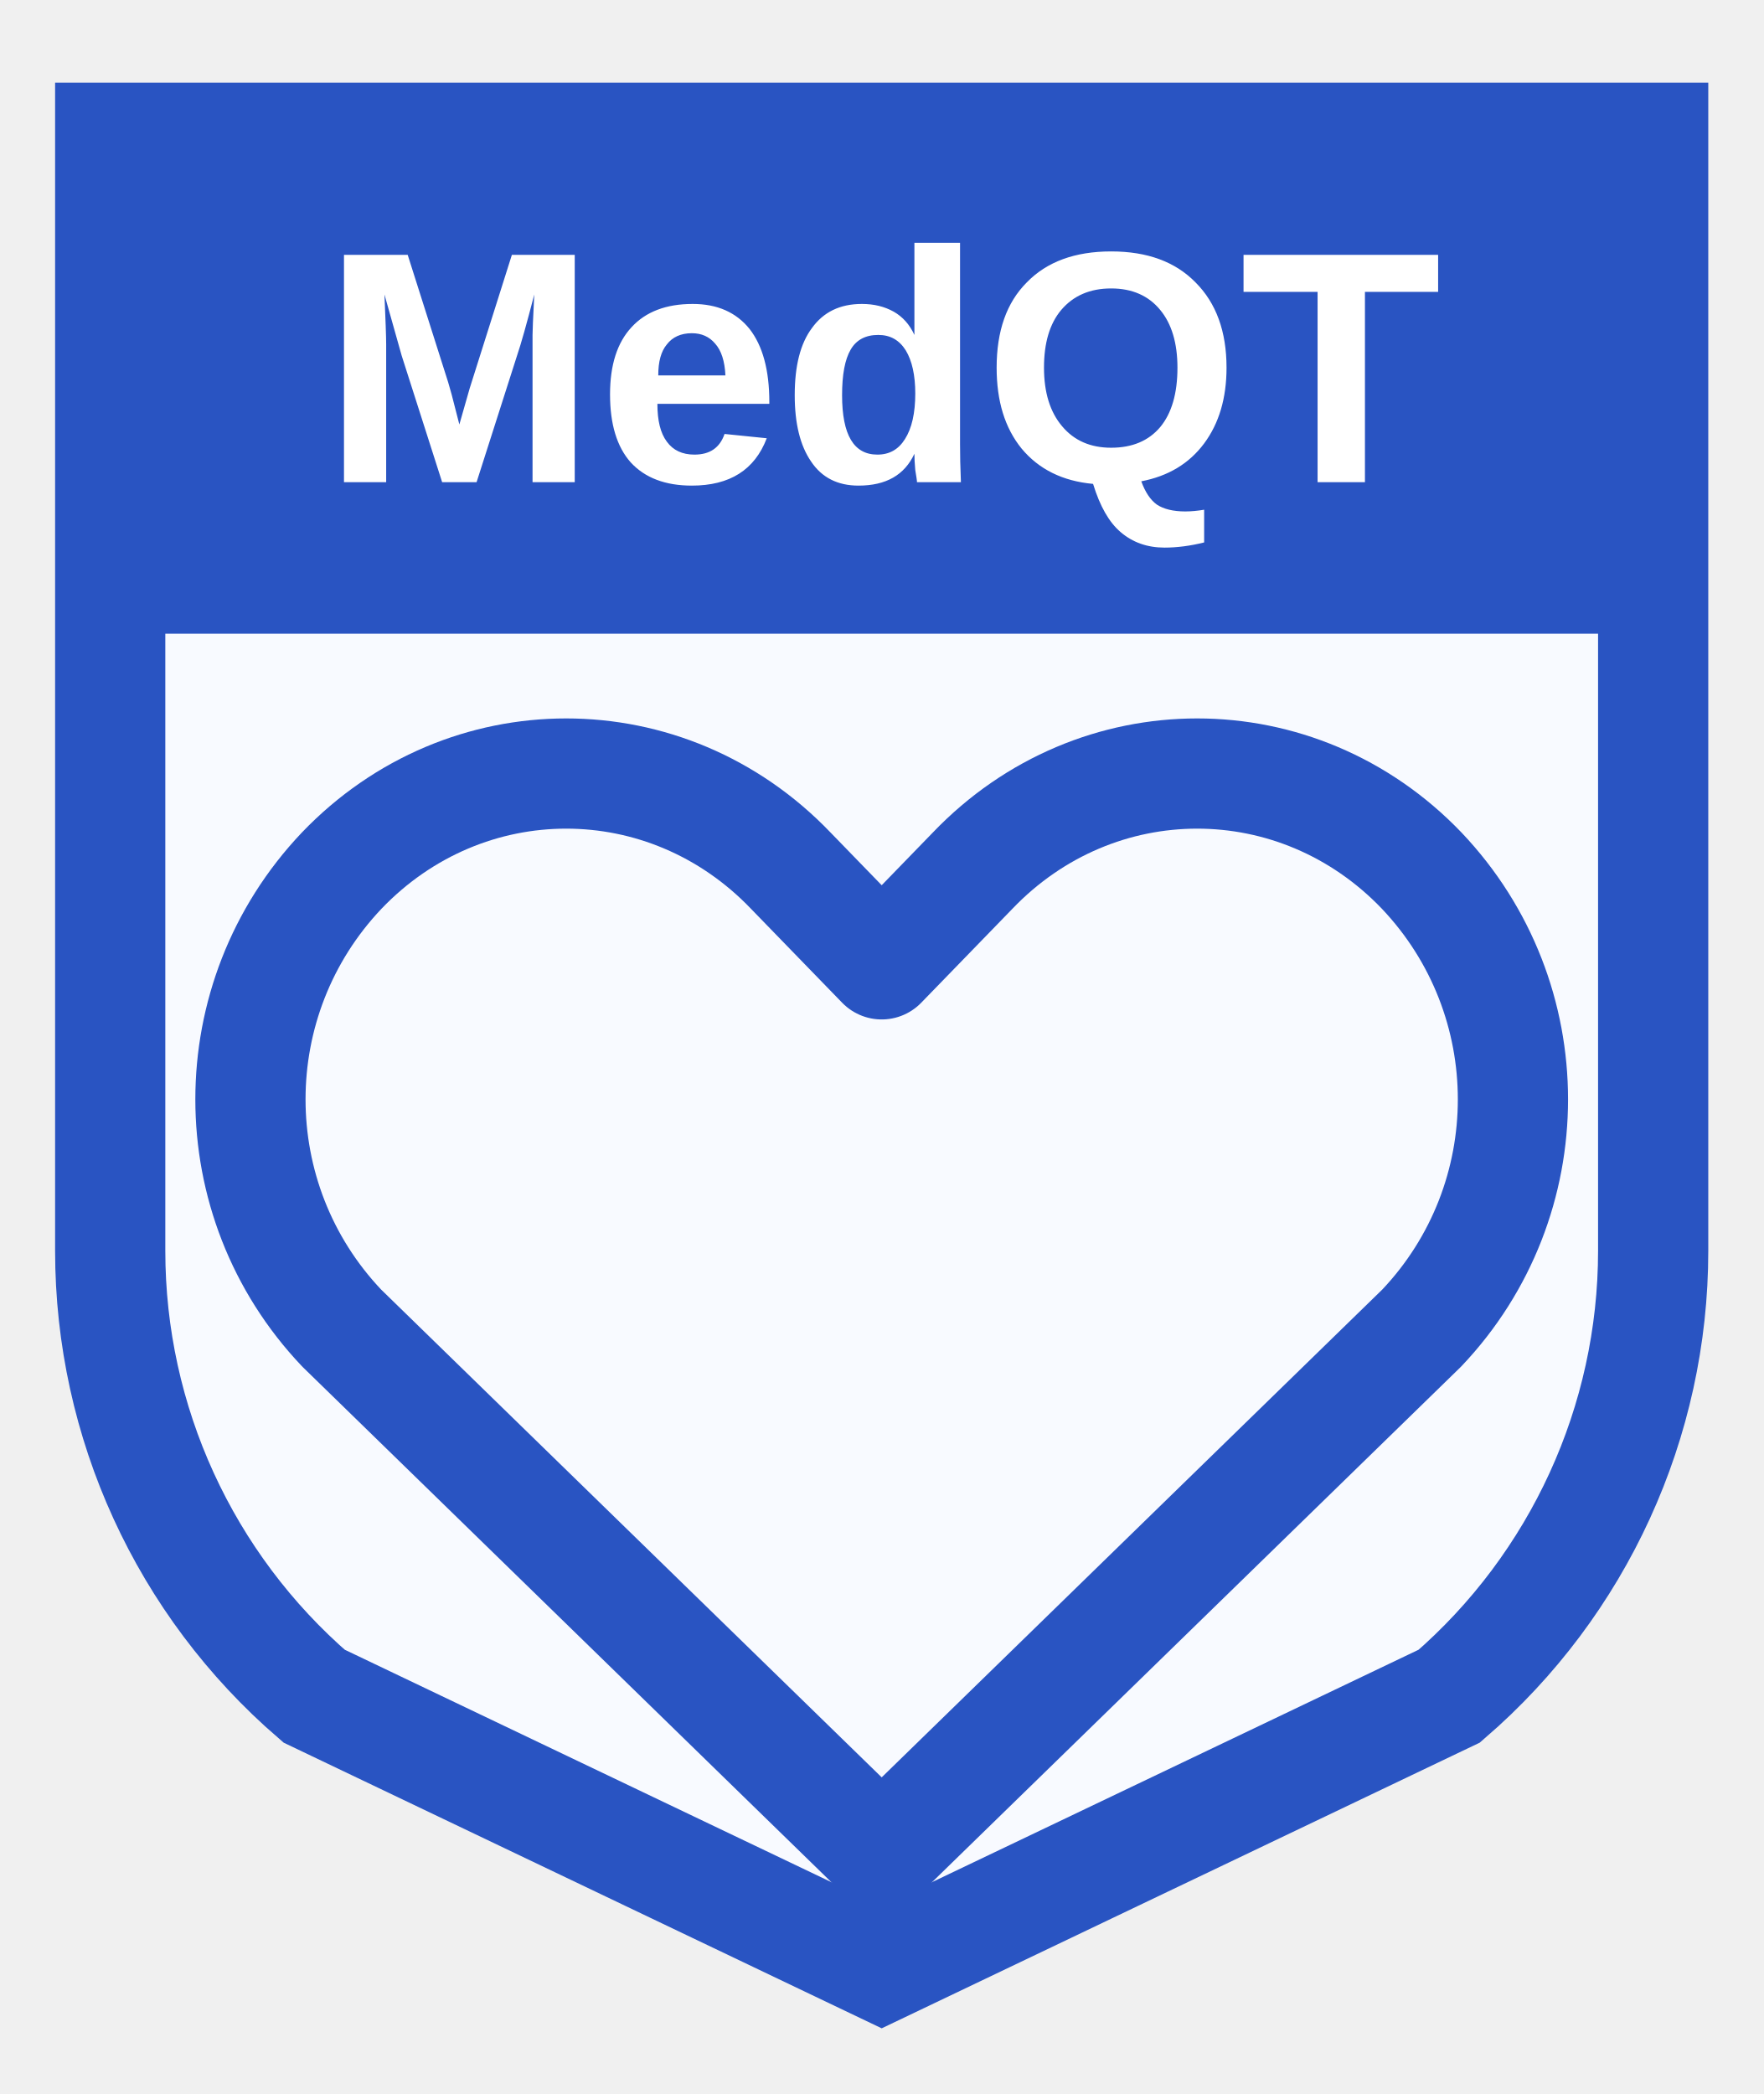
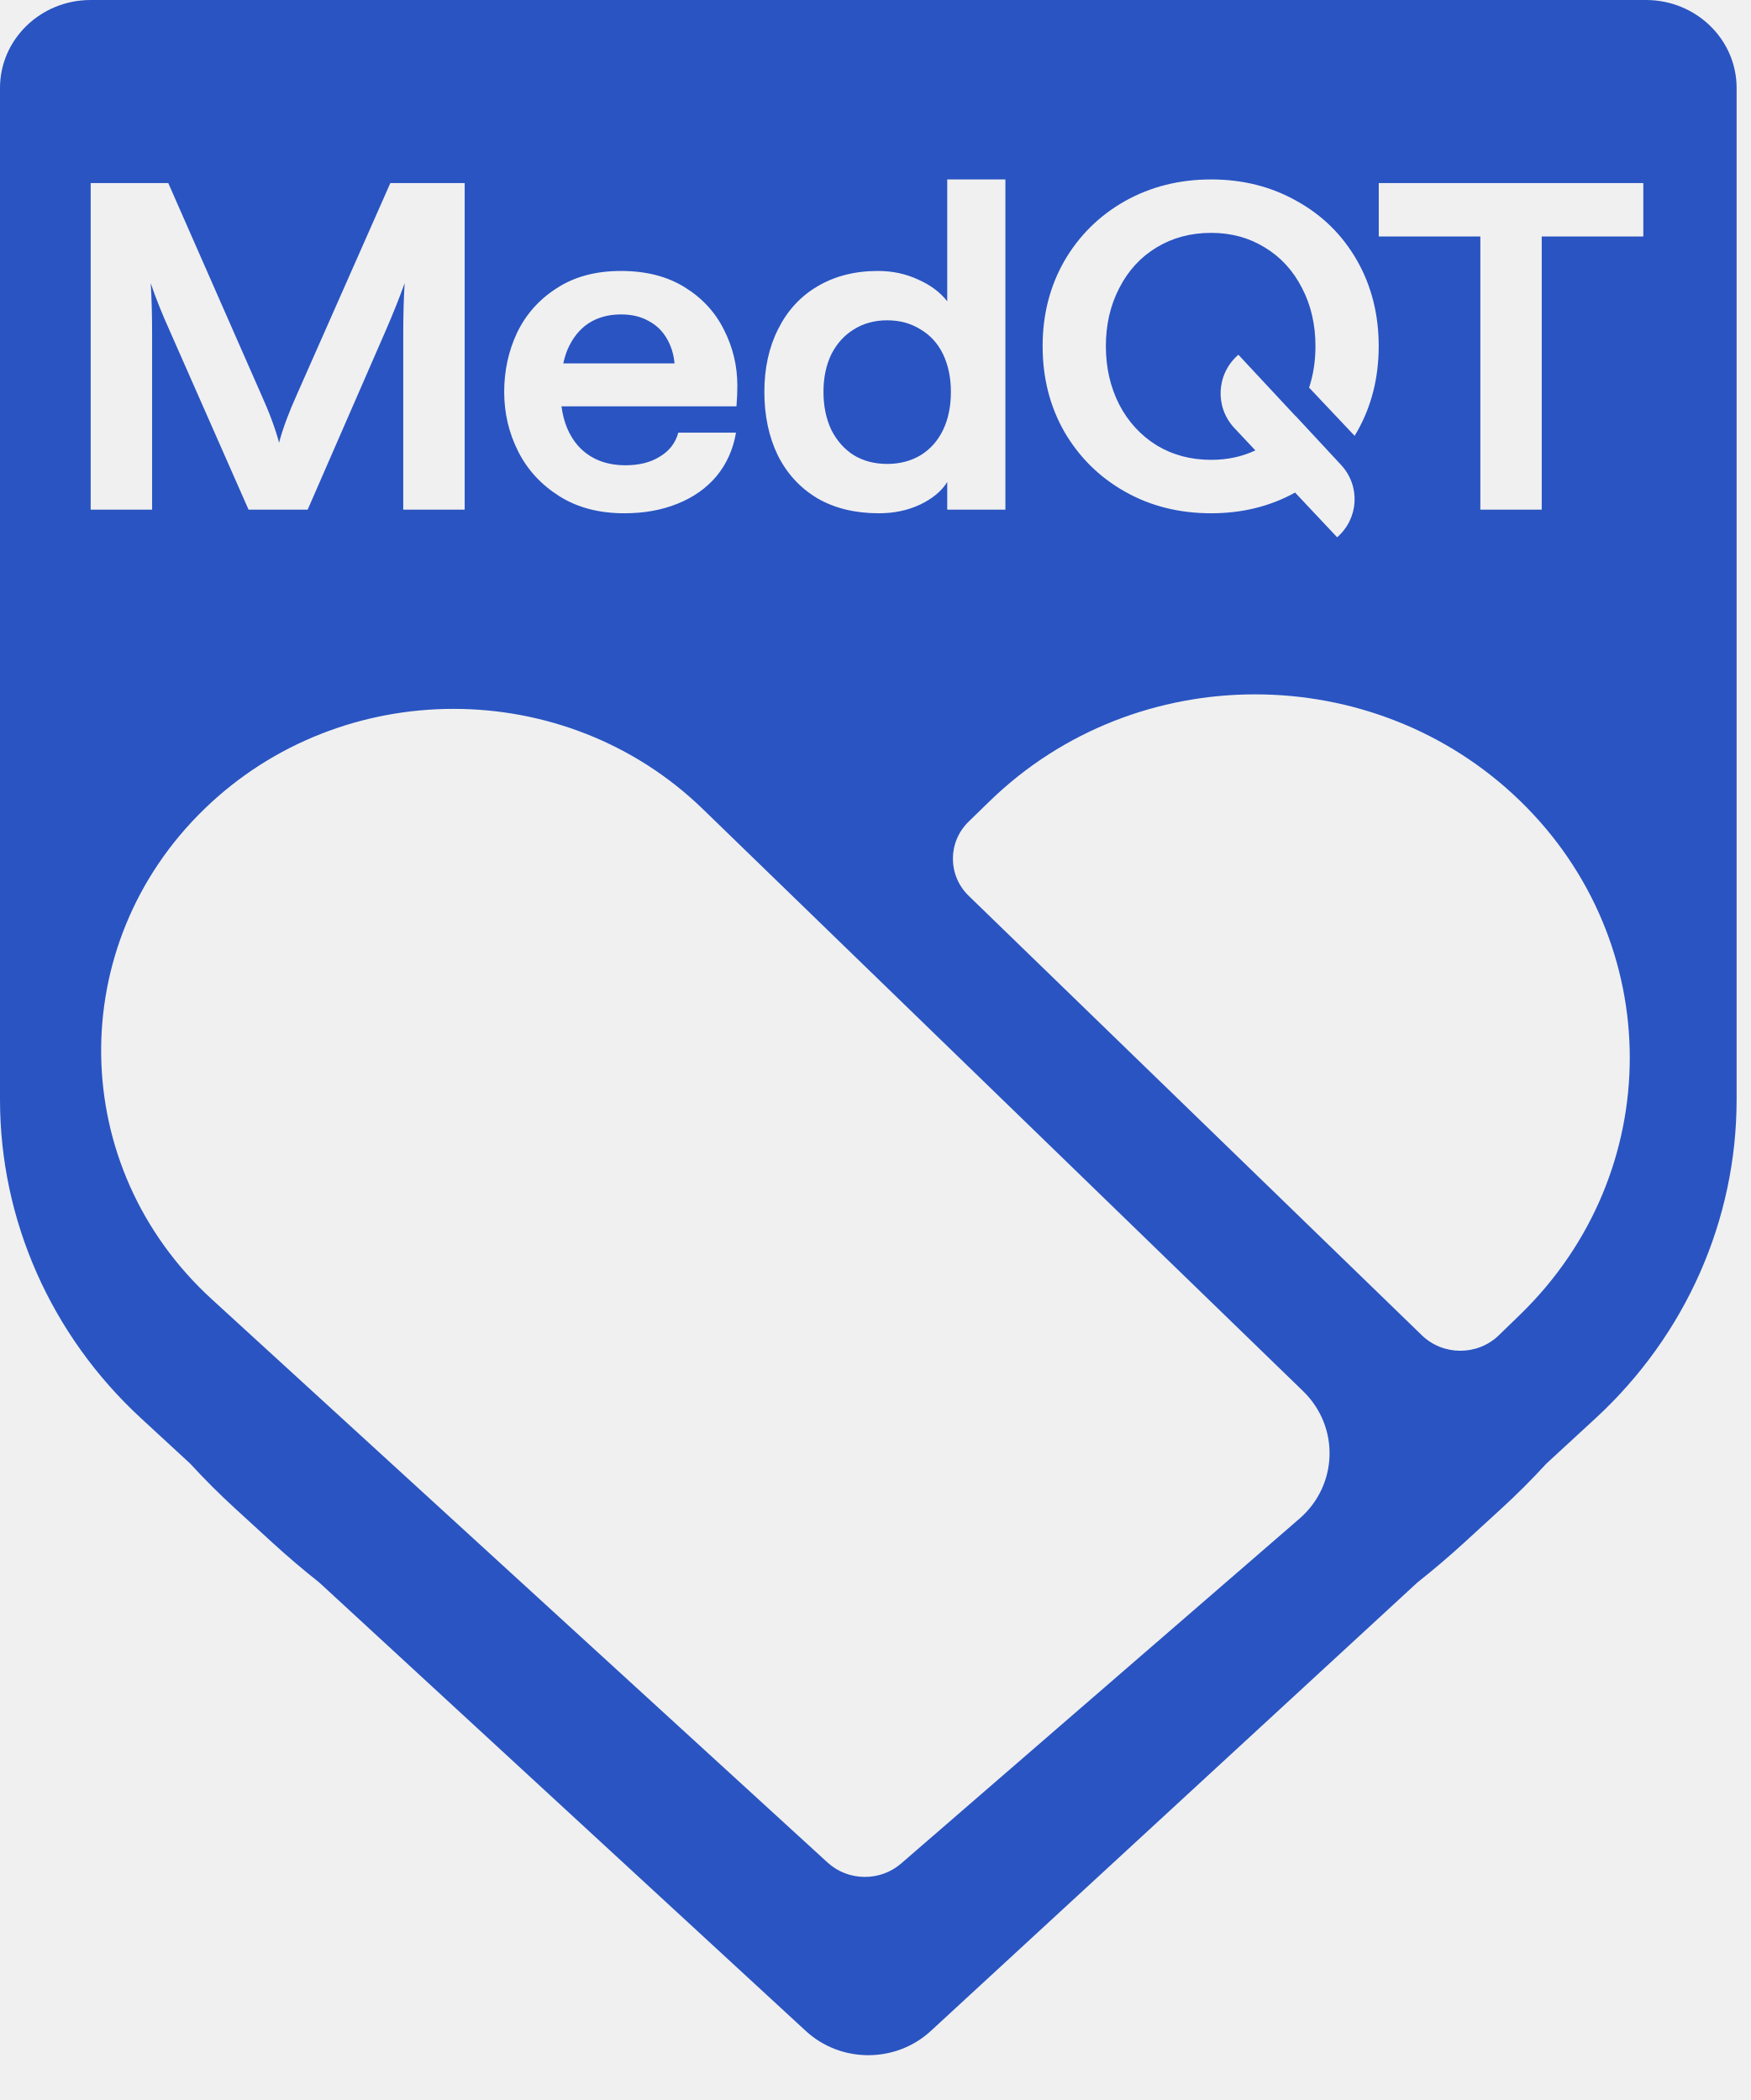
- <svg xmlns="http://www.w3.org/2000/svg" width="32" height="38" viewBox="0 0 32 38" fill="none">
-   <path d="M2 2.5h28v20.2c0 3.1-1.35 6.05-3.7 8.08L16 35.7 5.7 30.78A10.67 10.67 0 0 1 2 22.7V2.5Z" fill="#F8FAFF" stroke="#2954C2" stroke-width="2" />
-   <path d="M2 2.5h28v9H2v-9Z" fill="#2954C2" />
-   <text x="16" y="8.75" text-anchor="middle" font-family="Arial, sans-serif" font-size="6" font-weight="700" fill="white">MedQT</text>
-   <path d="M6.2 15.8c2.25-2.35 5.9-2.35 8.15 0L16 17.5l1.65-1.7c2.25-2.35 5.9-2.35 8.15 0a6.03 6.03 0 0 1 0 8.3L16 33.65 6.2 24.1a6.03 6.03 0 0 1 0-8.3Z" stroke="#2954C2" stroke-width="2" stroke-linejoin="round" />
+ <svg xmlns="http://www.w3.org/2000/svg" width="30" height="36" viewBox="0 0 30 36" fill="none">
+   <path d="M10.643 5.39C10.823 5.39 10.978 5.426 11.11 5.499C11.247 5.571 11.353 5.672 11.427 5.802C11.501 5.926 11.545 6.068 11.561 6.229H9.654C9.673 6.146 9.696 6.068 9.725 5.996C9.81 5.799 9.928 5.649 10.082 5.545C10.24 5.442 10.427 5.39 10.643 5.39Z" fill="#2954C2" />
+   <path d="M15.205 5.491C15.421 5.491 15.611 5.543 15.775 5.646C15.944 5.745 16.073 5.887 16.163 6.073C16.252 6.26 16.297 6.475 16.297 6.718C16.297 6.966 16.252 7.184 16.163 7.37C16.073 7.557 15.944 7.702 15.775 7.805C15.611 7.903 15.421 7.953 15.205 7.953C14.989 7.953 14.799 7.903 14.635 7.805C14.472 7.702 14.343 7.557 14.248 7.37C14.158 7.179 14.113 6.961 14.113 6.718C14.113 6.475 14.158 6.26 14.248 6.073C14.343 5.887 14.472 5.745 14.635 5.646C14.799 5.543 14.989 5.491 15.205 5.491Z" fill="#2954C2" />
+   <path fill-rule="evenodd" clip-rule="evenodd" d="M28.209 0C29.067 1.57827e-07 29.763 0.675 29.763 1.508V18.85C29.763 20.916 28.889 22.891 27.345 24.314L26.503 25.09C26.259 25.356 26.003 25.613 25.734 25.859L25.101 26.439C24.838 26.68 24.567 26.91 24.291 27.129L15.952 34.817C15.352 35.37 14.411 35.37 13.811 34.817L5.472 27.129C5.195 26.91 4.925 26.68 4.662 26.439L4.029 25.859C3.76 25.613 3.503 25.356 3.259 25.09L2.418 24.314C0.874 22.891 2.48061e-07 20.916 0 18.85V1.508C0 0.675 0.696 4.15813e-08 1.554 0H28.209ZM12.044 13.868C9.685 11.58 5.861 11.58 3.503 13.868C1.095 16.203 1.152 20.006 3.629 22.272L14.183 31.929C14.535 32.251 15.083 32.259 15.444 31.946L22.268 26.037C22.934 25.461 22.963 24.459 22.332 23.847L12.044 13.868ZM26.051 13.728C23.543 11.295 19.477 11.295 16.968 13.728L16.605 14.081C16.24 14.434 16.24 15.007 16.605 15.36L24.369 22.891C24.733 23.244 25.323 23.244 25.687 22.891L26.051 22.538C28.559 20.105 28.559 16.161 26.051 13.728ZM20.757 3.076C20.214 3.076 19.72 3.2 19.277 3.449C18.839 3.697 18.494 4.039 18.241 4.474C17.993 4.909 17.869 5.395 17.869 5.934C17.869 6.477 17.993 6.966 18.241 7.401C18.494 7.836 18.839 8.178 19.277 8.426C19.715 8.675 20.208 8.799 20.757 8.799C21.287 8.799 21.767 8.681 22.196 8.444L22.917 9.211C23.289 8.885 23.318 8.328 22.982 7.968L22.907 7.887L22.202 7.128C22.201 7.128 22.201 7.129 22.2 7.129L21.224 6.081C20.845 6.41 20.815 6.977 21.158 7.341L21.515 7.721C21.287 7.829 21.034 7.883 20.757 7.883C20.409 7.883 20.098 7.8 19.823 7.634C19.549 7.463 19.335 7.23 19.182 6.935C19.029 6.635 18.953 6.301 18.953 5.934C18.953 5.566 19.029 5.235 19.182 4.94C19.335 4.639 19.549 4.406 19.823 4.241C20.098 4.075 20.409 3.992 20.757 3.992C21.1 3.992 21.406 4.075 21.675 4.241C21.949 4.406 22.163 4.639 22.316 4.94C22.469 5.235 22.545 5.566 22.545 5.934C22.545 6.187 22.509 6.424 22.436 6.645L23.216 7.471C23.23 7.448 23.244 7.425 23.258 7.401C23.505 6.966 23.629 6.477 23.629 5.934C23.629 5.39 23.505 4.901 23.258 4.466C23.009 4.031 22.667 3.692 22.229 3.449C21.791 3.2 21.3 3.076 20.757 3.076ZM10.643 4.645C10.211 4.645 9.844 4.743 9.543 4.94C9.243 5.131 9.016 5.385 8.863 5.701C8.715 6.016 8.641 6.356 8.641 6.718C8.641 7.08 8.72 7.419 8.879 7.735C9.037 8.051 9.272 8.307 9.583 8.504C9.894 8.701 10.266 8.799 10.699 8.799C11.036 8.799 11.34 8.745 11.609 8.636C11.883 8.527 12.107 8.369 12.281 8.162C12.455 7.95 12.566 7.701 12.614 7.417H11.625C11.577 7.593 11.472 7.73 11.308 7.828C11.15 7.927 10.954 7.976 10.722 7.976C10.38 7.976 10.108 7.865 9.907 7.642C9.754 7.467 9.659 7.242 9.623 6.966H12.622C12.632 6.847 12.637 6.728 12.637 6.609C12.637 6.273 12.561 5.954 12.408 5.654C12.26 5.354 12.036 5.11 11.735 4.924C11.435 4.738 11.071 4.645 10.643 4.645ZM16.234 3.076V5.165C16.113 5.009 15.946 4.885 15.735 4.792C15.524 4.694 15.295 4.645 15.047 4.645C14.651 4.645 14.306 4.733 14.01 4.909C13.72 5.079 13.496 5.323 13.338 5.638C13.18 5.949 13.1 6.309 13.1 6.718C13.1 7.127 13.177 7.489 13.33 7.805C13.488 8.121 13.715 8.367 14.01 8.543C14.306 8.714 14.657 8.799 15.063 8.799C15.321 8.799 15.556 8.75 15.767 8.651C15.983 8.548 16.139 8.418 16.234 8.263V8.737H17.231V3.076H16.234ZM1.554 3.138V8.737H2.607V5.747C2.607 5.4 2.599 5.103 2.583 4.854C2.662 5.092 2.773 5.369 2.915 5.685L4.26 8.737H5.273L6.603 5.685C6.74 5.369 6.851 5.092 6.935 4.854C6.919 5.108 6.911 5.406 6.911 5.747V8.737H7.964V3.138H6.69L5.091 6.757C4.949 7.072 4.846 7.349 4.783 7.588C4.719 7.349 4.617 7.072 4.474 6.757L2.884 3.138H1.554ZM23.63 3.138V4.054H25.371V8.737H26.423V4.054H28.164V3.138H23.63Z" fill="#2954C2" />
</svg>
